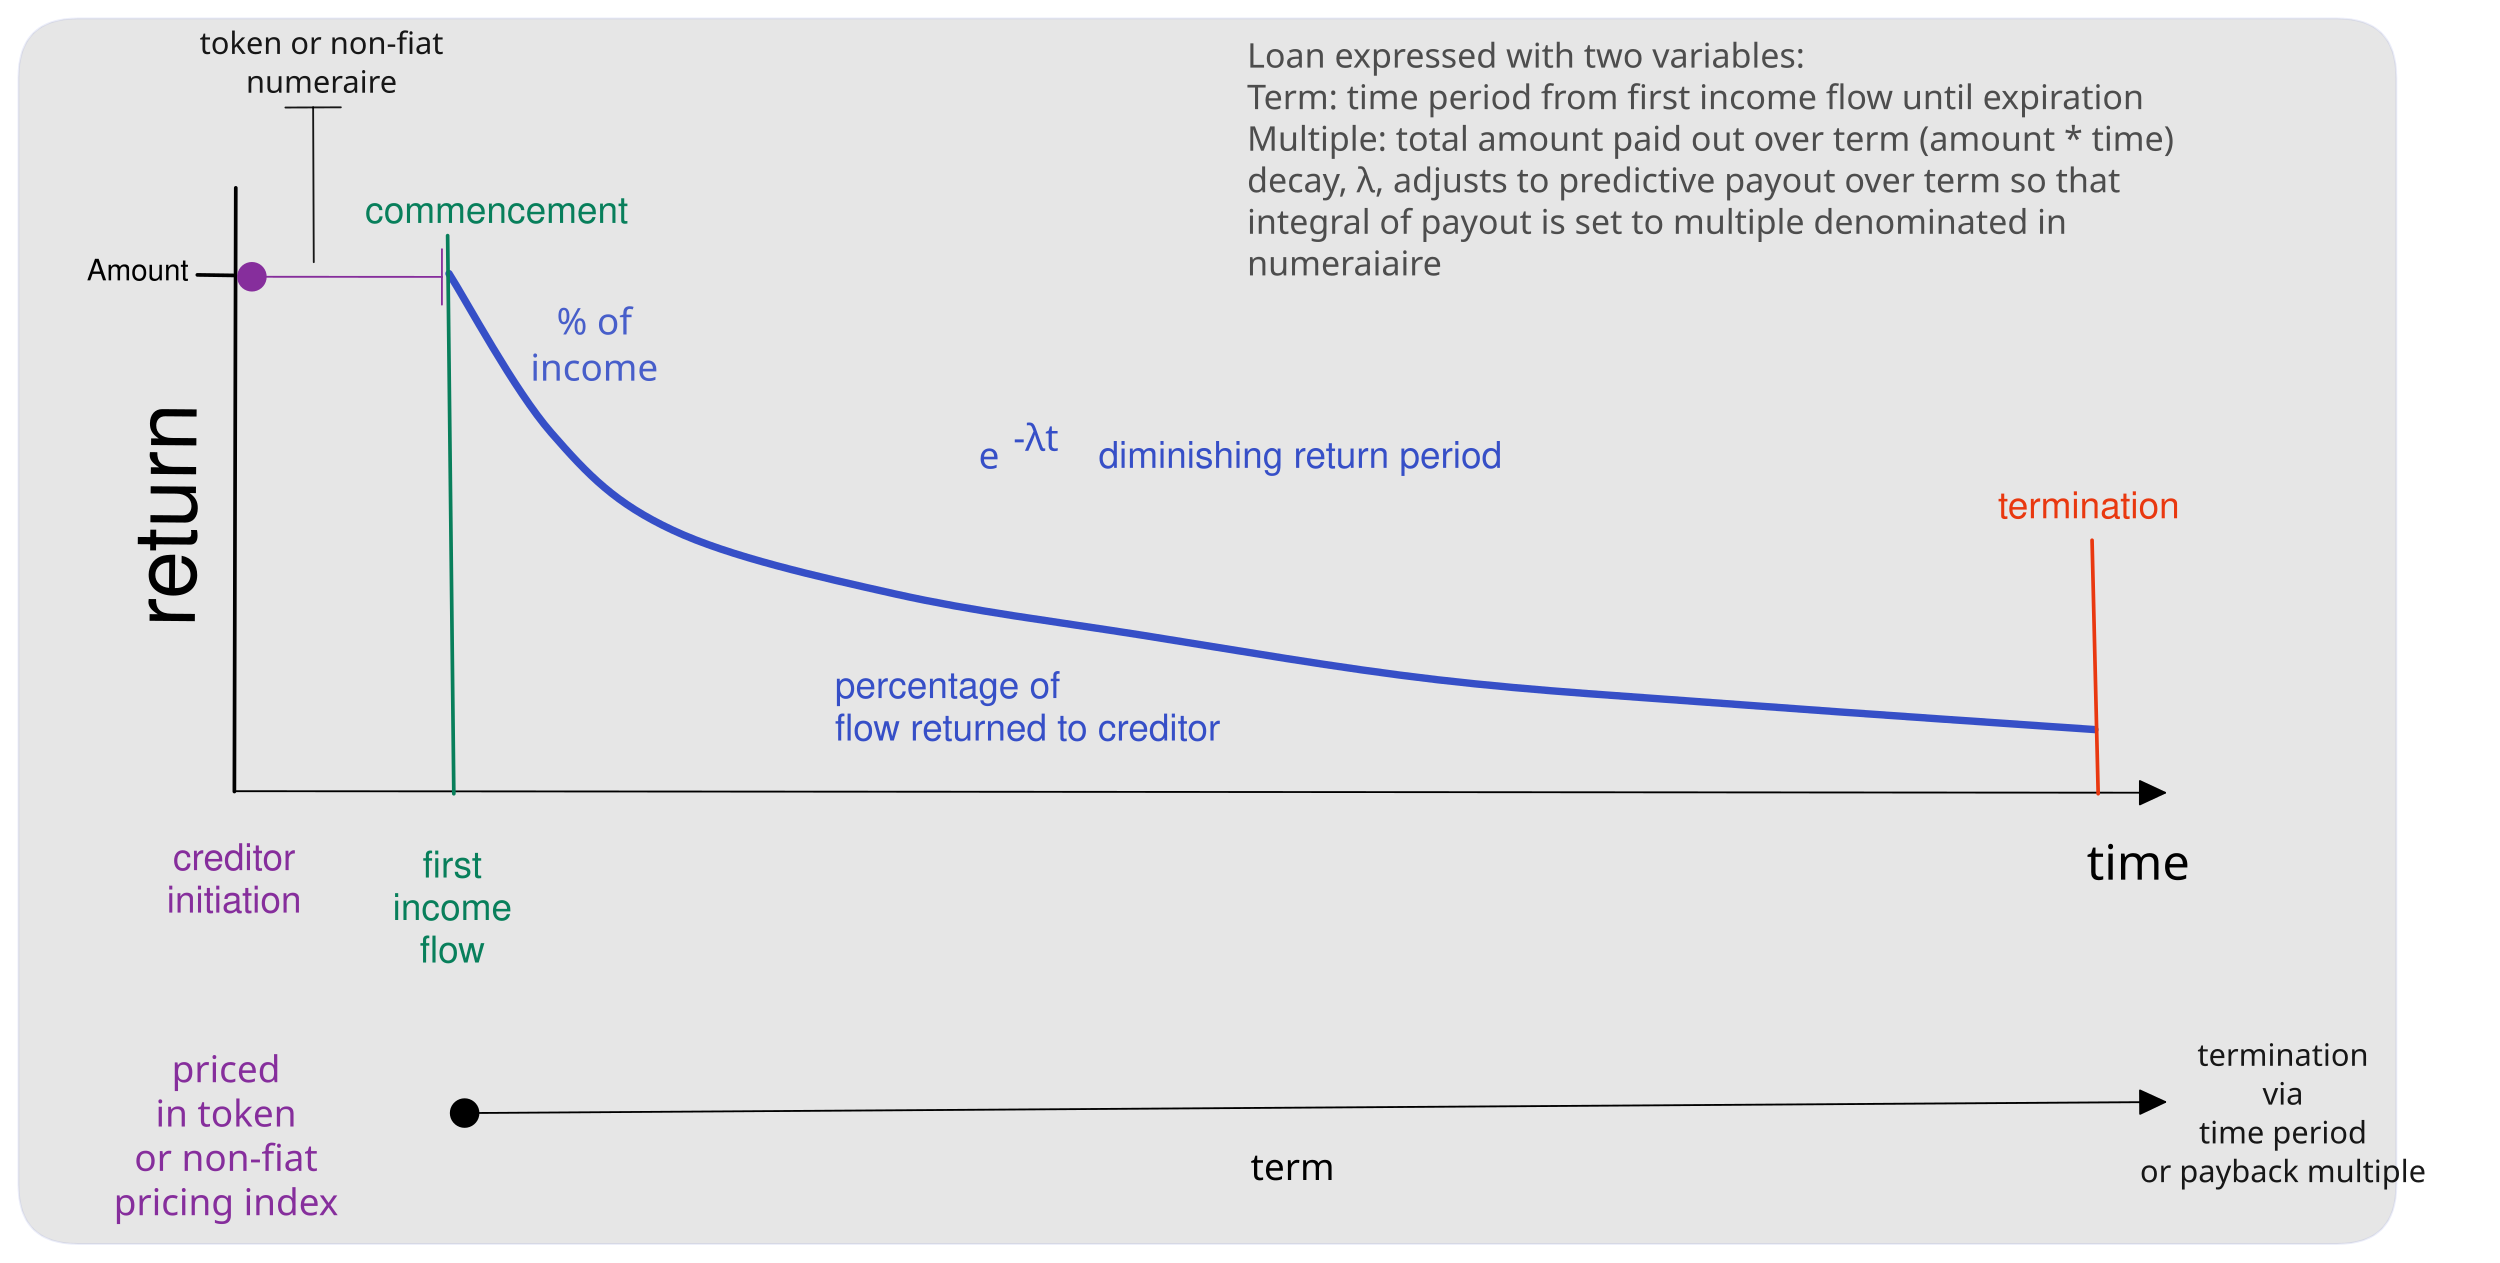
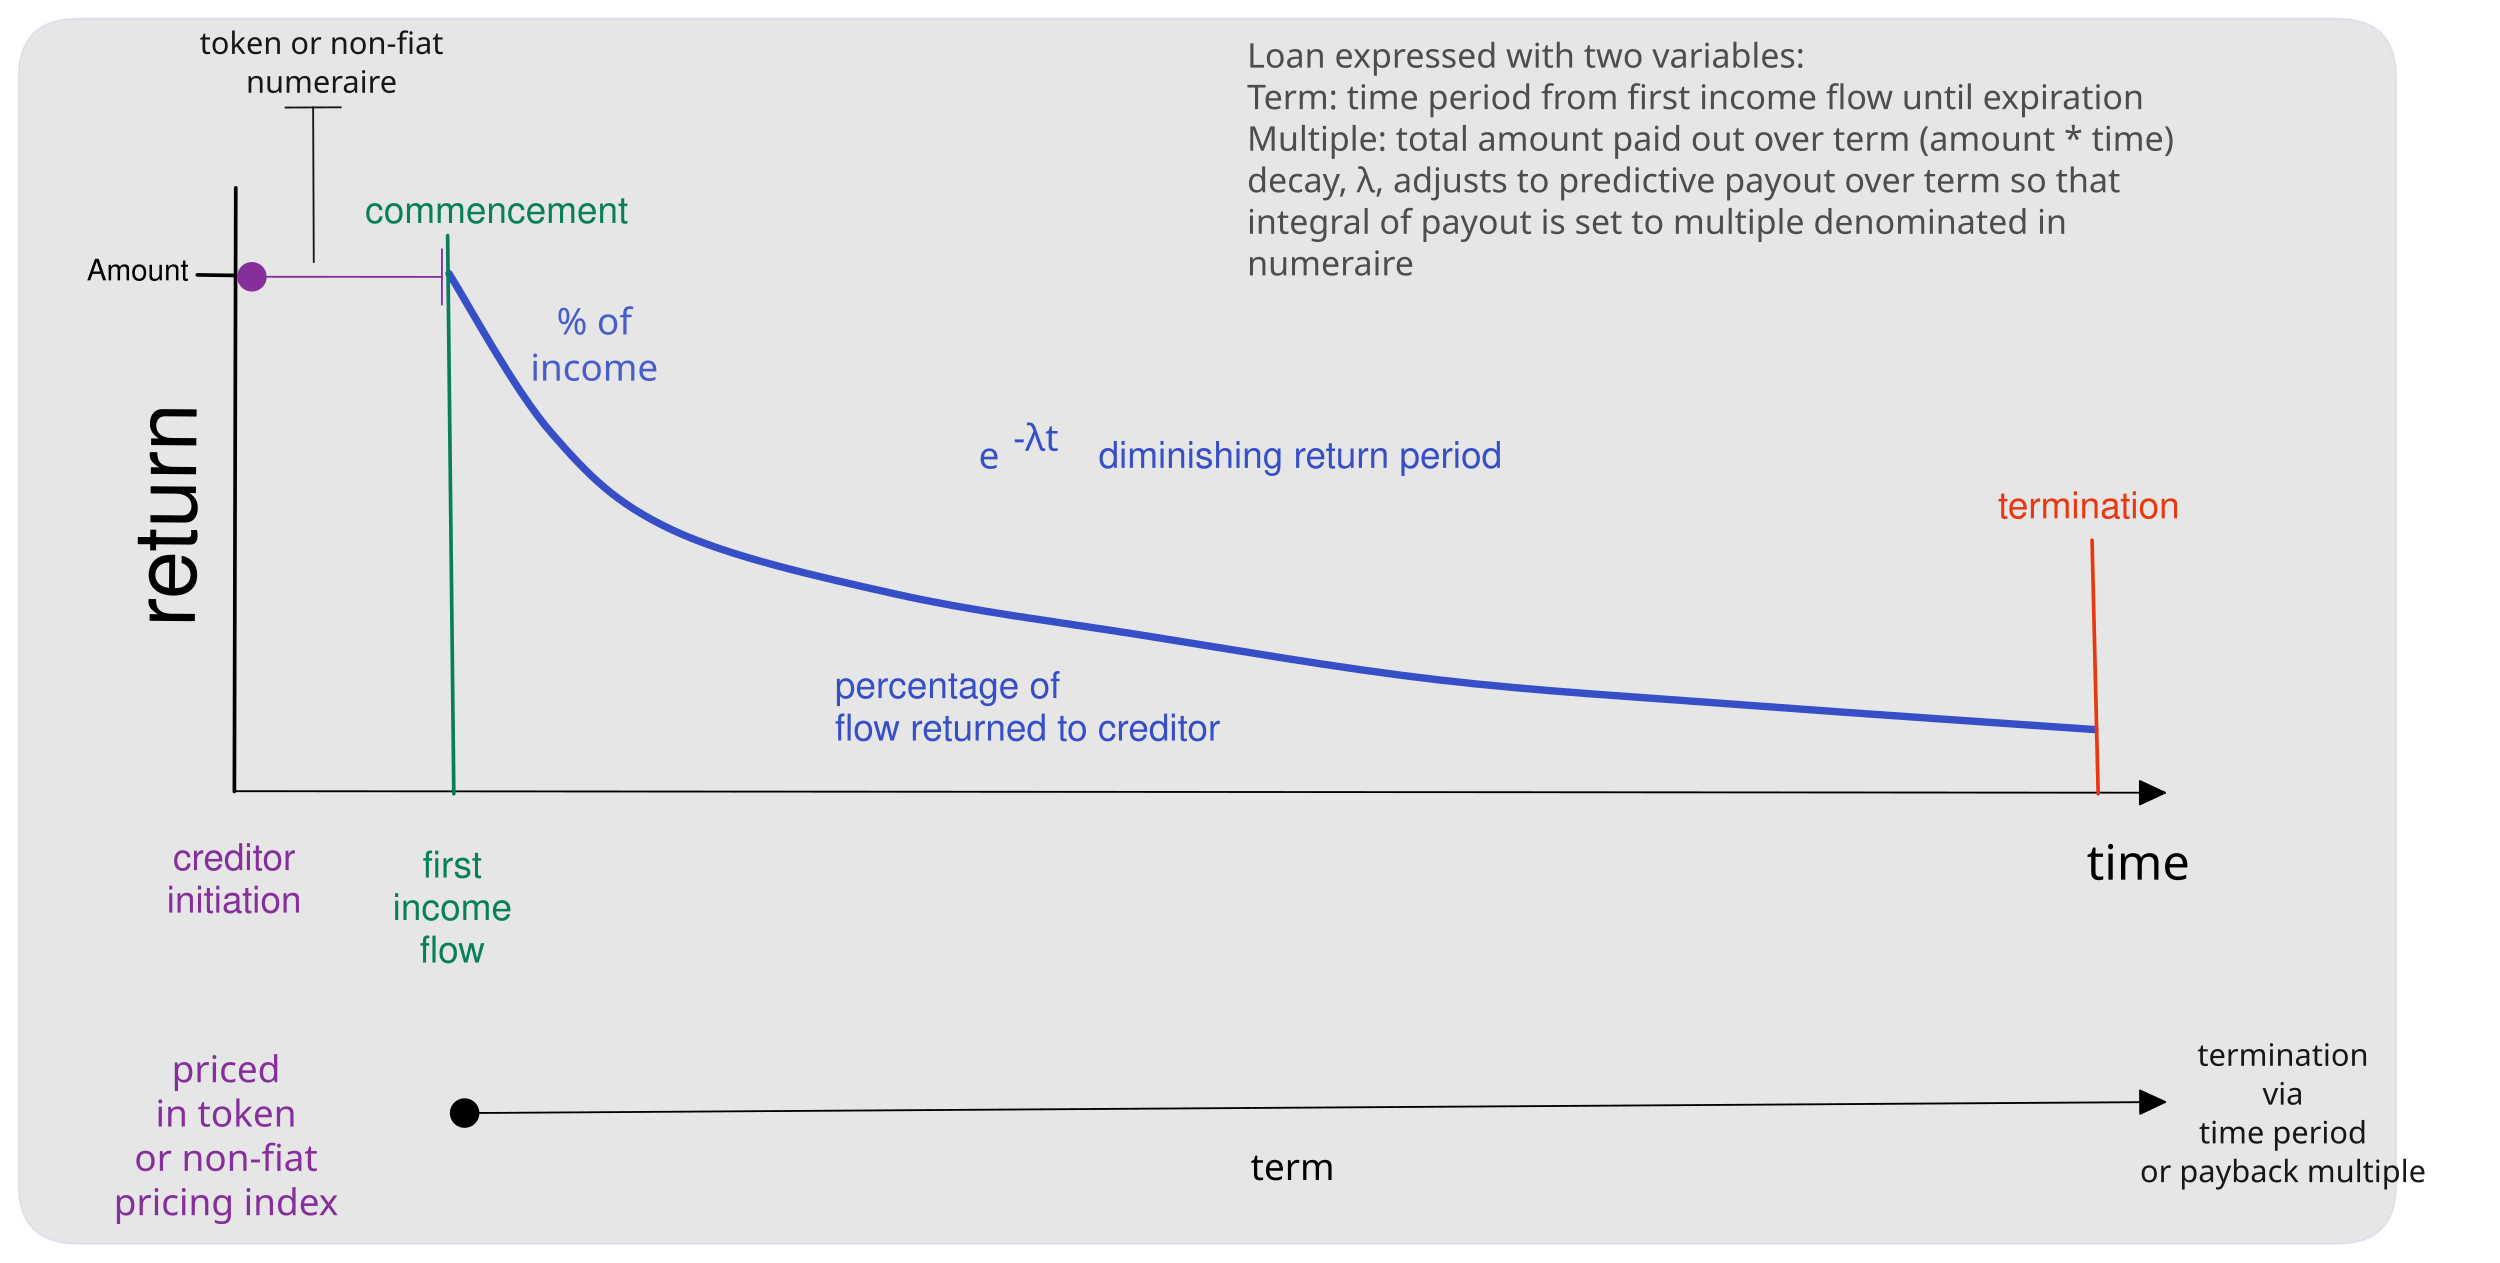
<svg xmlns="http://www.w3.org/2000/svg" version="1.1" viewBox="0 0 1353.622 683.517" width="2707.244" height="1367.034">
  <defs>
    <style class="style-fonts">
      @font-face {
        font-family: "Virgil";
        src: url("https://excalidraw.com/Virgil.woff2");
      }
      @font-face {
        font-family: "Cascadia";
        src: url("https://excalidraw.com/Cascadia.woff2");
      }
    </style>
  </defs>
  <g stroke-opacity="0.1" fill-opacity="0.1" stroke-linecap="round" transform="translate(10 10) rotate(0 643.751 331.7585)">
    <path d="M32 0 L1255.5 0 L1263 0.5 L1269.5 2 L1275 4.5 L1279.5 8 L1283 12.5 L1285.5 18 L1287 24.5 L1287.5 32 L1287.5 631.52 L1287 639.02 L1285.5 645.52 L1283 651.02 L1279.5 655.52 L1275 659.02 L1269.5 661.52 L1263 663.02 L1255.5 663.52 L32 663.52 L24.5 663.02 L18 661.52 L12.5 659.02 L8 655.52 L4.5 651.02 L2 645.52 L0.5 639.02 L0 631.52 L0 32 L0.5 24.5 L2 18 L4.5 12.5 L8 8 L12.5 4.5 L18 2 L24.5 0.5 L32 0" stroke="none" stroke-width="0" fill="#000" />
    <path d="M32 0 M32 0 C420.1 0, 808.19 0, 1255.5 0 M32 0 C388.95 0, 745.9 0, 1255.5 0 M1255.5 0 C1276.84 0, 1287.5 10.67, 1287.5 32 M1255.5 0 C1276.84 0, 1287.5 10.67, 1287.5 32 M1287.5 32 C1287.5 270.41, 1287.5 508.82, 1287.5 631.52 M1287.5 32 C1287.5 172.89, 1287.5 313.79, 1287.5 631.52 M1287.5 631.52 C1287.5 652.85, 1276.84 663.52, 1255.5 663.52 M1287.5 631.52 C1287.5 652.85, 1276.84 663.52, 1255.5 663.52 M1255.5 663.52 C979.73 663.52, 703.95 663.52, 32 663.52 M1255.5 663.52 C908.64 663.52, 561.77 663.52, 32 663.52 M32 663.52 C10.67 663.52, 0 652.85, 0 631.52 M32 663.52 C10.67 663.52, 0 652.85, 0 631.52 M0 631.52 C0 427.93, 0 224.34, 0 32 M0 631.52 C0 425.04, 0 218.56, 0 32 M0 32 C0 10.67, 10.67 0, 32 0 M0 32 C0 10.67, 10.67 0, 32 0" stroke="#364fc7" stroke-width="1" fill="none" />
  </g>
  <g stroke-linecap="round">
    <g transform="translate(127.6642 101.7168) rotate(0 -0.3810577 163.4246)">
      <path d="M0 0 C-0.13 54.47, -0.64 272.37, -0.76 326.85 M0 0 C-0.13 54.47, -0.64 272.37, -0.76 326.85" stroke="#000000" stroke-width="2" fill="none" />
    </g>
  </g>
  <mask />
  <g stroke-linecap="round">
    <g transform="translate(126.8564 428.3832) rotate(0 522.691 0.4221497)">
      <path d="M0 0 C174.23 0.14, 871.15 0.7, 1045.38 0.84 M0 0 C174.23 0.14, 871.15 0.7, 1045.38 0.84" stroke="#000000" stroke-width="1" fill="none" />
    </g>
    <g transform="translate(126.8564 428.3832) rotate(0 522.691 0.4221497)">
      <path d="M1045.38 0.84 L1031.78 7.17 L1031.79 -5.51 L1045.38 0.84" stroke="none" stroke-width="0" fill="#000000" fill-rule="evenodd" />
      <path d="M1045.38 0.84 C1041.03 2.87, 1036.68 4.9, 1031.78 7.17 M1045.38 0.84 C1041.33 2.73, 1037.28 4.61, 1031.78 7.17 M1031.78 7.17 C1031.78 4.16, 1031.79 1.15, 1031.79 -5.51 M1031.78 7.17 C1031.79 2.59, 1031.79 -2, 1031.79 -5.51 M1031.79 -5.51 C1036.48 -3.31, 1041.18 -1.12, 1045.38 0.84 M1031.79 -5.51 C1036.33 -3.39, 1040.86 -1.27, 1045.38 0.84 M1045.38 0.84 C1045.38 0.84, 1045.38 0.84, 1045.38 0.84 M1045.38 0.84 C1045.38 0.84, 1045.38 0.84, 1045.38 0.84" stroke="#000000" stroke-width="1" fill="none" />
    </g>
  </g>
  <mask />
  <g transform="translate(1129.855 450.3044) rotate(0 31.5 16)">
    <text x="0" y="26" font-family="Cascadia, Segoe UI Emoji" font-size="26.364px" fill="#000000" text-anchor="start" style="white-space: pre;" direction="ltr">time</text>
  </g>
  <g transform="translate(27.66502 250.1049) rotate(270.4903 61.78772 27.53583)">
    <text x="0" y="44.072" font-family="Helvetica, Segoe UI Emoji" font-size="46.788px" fill="#000000" text-anchor="start" style="white-space: pre;" direction="ltr">return</text>
  </g>
  <g stroke-linecap="round">
    <g transform="translate(243.1135 148.1596) rotate(0 445.5695 123.4361)">
      <path d="M0 0 C9.24 14.38, 35.26 63.13, 55.45 86.28 C75.63 109.43, 90.07 124.36, 121.13 138.89 C152.2 153.43, 199.45 164.01, 241.85 173.5 C284.25 182.98, 326.61 188.08, 375.53 195.81 C424.44 203.55, 480.95 213.61, 535.33 219.9 C589.72 226.2, 642.52 229.09, 701.82 233.59 C761.12 238.08, 859.59 244.66, 891.14 246.87 M0 0 C9.24 14.38, 35.26 63.13, 55.45 86.28 C75.63 109.43, 90.07 124.36, 121.13 138.89 C152.2 153.43, 199.45 164.01, 241.85 173.5 C284.25 182.98, 326.61 188.08, 375.53 195.81 C424.44 203.55, 480.95 213.61, 535.33 219.9 C589.72 226.2, 642.52 229.09, 701.82 233.59 C761.12 238.08, 859.59 244.66, 891.14 246.87" stroke="#364fc7" stroke-width="4" fill="none" />
    </g>
  </g>
  <mask />
  <g stroke-linecap="round">
    <g transform="translate(1132.743 292.5211) rotate(0 1.655334 68.61407)">
      <path d="M0 0 C0.55 22.87, 2.76 114.36, 3.31 137.23 M0 0 C0.55 22.87, 2.76 114.36, 3.31 137.23" stroke="#e9380f" stroke-width="2" fill="none" />
    </g>
  </g>
  <mask />
  <g transform="translate(1081.836 261.6054) rotate(0 50 11.5)">
    <text x="0" y="19" font-family="Helvetica, Segoe UI Emoji" font-size="20px" fill="#e9380f" text-anchor="start" style="white-space: pre;" direction="ltr">termination</text>
  </g>
  <g stroke-linecap="round">
    <g transform="translate(242.3699 127.5858) rotate(0 1.676514 151.0907)">
      <path d="M0 0 C0.56 50.36, 2.79 251.82, 3.35 302.18 M0 0 C0.56 50.36, 2.79 251.82, 3.35 302.18" stroke="#087f5b" stroke-width="2" fill="none" />
    </g>
  </g>
  <mask />
  <g transform="translate(197.6474 101.7178) rotate(0 71.5 11.5)">
    <text x="0" y="19" font-family="Helvetica, Segoe UI Emoji" font-size="20px" fill="#087f5b" text-anchor="start" style="white-space: pre;" direction="ltr">commencement</text>
  </g>
  <g transform="translate(212.9119 456.1467) rotate(0 32 34.5)">
    <text x="32" y="19" font-family="Helvetica, Segoe UI Emoji" font-size="20px" fill="#087f5b" text-anchor="middle" style="white-space: pre;" direction="ltr">first</text>
    <text x="32" y="42" font-family="Helvetica, Segoe UI Emoji" font-size="20px" fill="#087f5b" text-anchor="middle" style="white-space: pre;" direction="ltr">income</text>
    <text x="32" y="65" font-family="Helvetica, Segoe UI Emoji" font-size="20px" fill="#087f5b" text-anchor="middle" style="white-space: pre;" direction="ltr">flow</text>
  </g>
  <g transform="translate(528.9922 233.7117) rotate(0 6.5 12)">
    <text x="6.5" y="20" font-family="Cascadia, Segoe UI Emoji" font-size="20px" fill="#364fc7" text-anchor="middle" style="white-space: pre;" direction="ltr">e</text>
  </g>
  <g transform="translate(542.8958 224.0676) rotate(0 18 12)">
    <text x="18" y="20" font-family="Cascadia, Segoe UI Emoji" font-size="20px" fill="#364fc7" text-anchor="middle" style="white-space: pre;" direction="ltr">-λt</text>
  </g>
  <g stroke-linecap="round">
    <g transform="translate(136.3944 149.8522) rotate(0 51.44572 0.04240417)">
      <path d="M0 0 C17.15 0.01, 85.74 0.07, 102.89 0.08 M0 0 C17.15 0.01, 85.74 0.07, 102.89 0.08" stroke="#862e9c" stroke-width="1" fill="none" />
    </g>
    <g transform="translate(136.3944 149.8522) rotate(0 51.44572 0.04240417)">
      <path d="M8 0 C8 0.46, 7.96 0.93, 7.88 1.39 C7.8 1.85, 7.68 2.3, 7.52 2.74 C7.36 3.17, 7.16 3.6, 6.93 4 C6.7 4.4, 6.43 4.79, 6.13 5.14 C5.83 5.5, 5.5 5.83, 5.14 6.13 C4.79 6.43, 4.4 6.7, 4 6.93 C3.6 7.16, 3.17 7.36, 2.74 7.52 C2.3 7.68, 1.85 7.8, 1.39 7.88 C0.93 7.96, 0.46 8, 0 8 C-0.46 8, -0.93 7.96, -1.39 7.88 C-1.85 7.8, -2.3 7.68, -2.74 7.52 C-3.17 7.36, -3.6 7.16, -4 6.93 C-4.4 6.7, -4.79 6.43, -5.14 6.13 C-5.5 5.83, -5.83 5.5, -6.13 5.14 C-6.43 4.79, -6.7 4.4, -6.93 4 C-7.16 3.6, -7.36 3.17, -7.52 2.74 C-7.68 2.3, -7.8 1.85, -7.88 1.39 C-7.96 0.93, -8 0.46, -8 0 C-8 -0.46, -7.96 -0.93, -7.88 -1.39 C-7.8 -1.85, -7.68 -2.3, -7.52 -2.74 C-7.36 -3.17, -7.16 -3.6, -6.93 -4 C-6.7 -4.4, -6.43 -4.79, -6.13 -5.14 C-5.83 -5.5, -5.5 -5.83, -5.14 -6.13 C-4.79 -6.43, -4.4 -6.7, -4 -6.93 C-3.6 -7.16, -3.17 -7.36, -2.74 -7.52 C-2.3 -7.68, -1.85 -7.8, -1.39 -7.88 C-0.93 -7.96, -0.46 -8, 0 -8 C0.46 -8, 0.93 -7.96, 1.39 -7.88 C1.85 -7.8, 2.3 -7.68, 2.74 -7.52 C3.17 -7.36, 3.6 -7.16, 4 -6.93 C4.4 -6.7, 4.79 -6.43, 5.14 -6.13 C5.5 -5.83, 5.83 -5.5, 6.13 -5.14 C6.43 -4.79, 6.7 -4.4, 6.93 -4 C7.16 -3.6, 7.36 -3.17, 7.52 -2.74 C7.68 -2.3, 7.8 -1.85, 7.88 -1.39 C7.96 -0.93, 7.98 -0.23, 8 0 C8.02 0.23, 8.02 -0.23, 8 0" stroke="none" stroke-width="0" fill="#862e9c" />
    </g>
    <g transform="translate(136.3944 149.8522) rotate(0 51.44572 0.04240417)">
      <path d="M102.88 15.08 C102.88 10.07, 102.89 5.05, 102.89 0.08 M102.88 15.08 C102.88 9.51, 102.89 3.94, 102.89 0.08" stroke="#862e9c" stroke-width="1" fill="none" />
    </g>
    <g transform="translate(136.3944 149.8522) rotate(0 51.44572 0.04240417)">
      <path d="M102.9 -14.92 C102.9 -9.9, 102.9 -4.88, 102.89 0.08 M102.9 -14.92 C102.9 -9.34, 102.89 -3.77, 102.89 0.08" stroke="#862e9c" stroke-width="1" fill="none" />
    </g>
  </g>
  <mask />
  <g transform="translate(89.76842 452.1235) rotate(0 37 23)">
    <text x="37" y="19" font-family="Helvetica, Segoe UI Emoji" font-size="20px" fill="#862e9c" text-anchor="middle" style="white-space: pre;" direction="ltr">creditor</text>
    <text x="37" y="42" font-family="Helvetica, Segoe UI Emoji" font-size="20px" fill="#862e9c" text-anchor="middle" style="white-space: pre;" direction="ltr">initiation</text>
  </g>
  <g transform="translate(45.88426 565.965) rotate(0 76.5 48)">
    <text x="76.5" y="20" font-family="Cascadia, Segoe UI Emoji" font-size="20px" fill="#862e9c" text-anchor="middle" style="white-space: pre;" direction="ltr">priced</text>
    <text x="76.5" y="44" font-family="Cascadia, Segoe UI Emoji" font-size="20px" fill="#862e9c" text-anchor="middle" style="white-space: pre;" direction="ltr">in token</text>
    <text x="76.5" y="68" font-family="Cascadia, Segoe UI Emoji" font-size="20px" fill="#862e9c" text-anchor="middle" style="white-space: pre;" direction="ltr">or non-fiat</text>
    <text x="76.5" y="92" font-family="Cascadia, Segoe UI Emoji" font-size="20px" fill="#862e9c" text-anchor="middle" style="white-space: pre;" direction="ltr">pricing index</text>
  </g>
  <g stroke-linecap="round">
    <g transform="translate(251.5641 602.6687) rotate(0 460.3861 -3.000031)">
      <path d="M0 0 C153.46 -1, 767.31 -5, 920.77 -6 M0 0 C153.46 -1, 767.31 -5, 920.77 -6" stroke="#000000" stroke-width="1" fill="none" />
    </g>
    <g transform="translate(251.5641 602.6687) rotate(0 460.3861 -3.000031)">
      <path d="M8 0 C8 0.46, 7.96 0.93, 7.88 1.39 C7.8 1.85, 7.68 2.3, 7.52 2.74 C7.36 3.17, 7.16 3.6, 6.93 4 C6.7 4.4, 6.43 4.79, 6.13 5.14 C5.83 5.5, 5.5 5.83, 5.14 6.13 C4.79 6.43, 4.4 6.7, 4 6.93 C3.6 7.16, 3.17 7.36, 2.74 7.52 C2.3 7.68, 1.85 7.8, 1.39 7.88 C0.93 7.96, 0.46 8, 0 8 C-0.46 8, -0.93 7.96, -1.39 7.88 C-1.85 7.8, -2.3 7.68, -2.74 7.52 C-3.17 7.36, -3.6 7.16, -4 6.93 C-4.4 6.7, -4.79 6.43, -5.14 6.13 C-5.5 5.83, -5.83 5.5, -6.13 5.14 C-6.43 4.79, -6.7 4.4, -6.93 4 C-7.16 3.6, -7.36 3.17, -7.52 2.74 C-7.68 2.3, -7.8 1.85, -7.88 1.39 C-7.96 0.93, -8 0.46, -8 0 C-8 -0.46, -7.96 -0.93, -7.88 -1.39 C-7.8 -1.85, -7.68 -2.3, -7.52 -2.74 C-7.36 -3.17, -7.16 -3.6, -6.93 -4 C-6.7 -4.4, -6.43 -4.79, -6.13 -5.14 C-5.83 -5.5, -5.5 -5.83, -5.14 -6.13 C-4.79 -6.43, -4.4 -6.7, -4 -6.93 C-3.6 -7.16, -3.17 -7.36, -2.74 -7.52 C-2.3 -7.68, -1.85 -7.8, -1.39 -7.88 C-0.93 -7.96, -0.46 -8, 0 -8 C0.46 -8, 0.93 -7.96, 1.39 -7.88 C1.85 -7.8, 2.3 -7.68, 2.74 -7.52 C3.17 -7.36, 3.6 -7.16, 4 -6.93 C4.4 -6.7, 4.79 -6.43, 5.14 -6.13 C5.5 -5.83, 5.83 -5.5, 6.13 -5.14 C6.43 -4.79, 6.7 -4.4, 6.93 -4 C7.16 -3.6, 7.36 -3.17, 7.52 -2.74 C7.68 -2.3, 7.8 -1.85, 7.88 -1.39 C7.96 -0.93, 7.98 -0.23, 8 0 C8.02 0.23, 8.02 -0.23, 8 0" stroke="none" stroke-width="0" fill="#000000" />
    </g>
    <g transform="translate(251.5641 602.6687) rotate(0 460.3861 -3.000031)">
      <path d="M920.77 -6 L907.22 0.43 L907.14 -12.25 L920.77 -6" stroke="none" stroke-width="0" fill="#000000" fill-rule="evenodd" />
      <path d="M920.77 -6 C917.25 -4.33, 913.74 -2.66, 907.22 0.43 M920.77 -6 C916.23 -3.85, 911.69 -1.69, 907.22 0.43 M907.22 0.43 C907.2 -3.23, 907.17 -6.88, 907.14 -12.25 M907.22 0.43 C907.19 -4.06, 907.16 -8.56, 907.14 -12.25 M907.14 -12.25 C909.97 -10.95, 912.81 -9.65, 920.77 -6 M907.14 -12.25 C910.37 -10.77, 913.6 -9.29, 920.77 -6 M920.77 -6 C920.77 -6, 920.77 -6, 920.77 -6 M920.77 -6 C920.77 -6, 920.77 -6, 920.77 -6" stroke="#000000" stroke-width="1" fill="none" />
    </g>
  </g>
  <mask />
  <g transform="translate(675.8647 618.9061) rotate(0 24 12)">
    <text x="24" y="20" font-family="Cascadia, Segoe UI Emoji" font-size="20px" fill="#000000" text-anchor="middle" style="white-space: pre;" direction="ltr">term</text>
  </g>
  <g transform="translate(594.8029 234.3416) rotate(0 110 11.5)">
    <text x="0" y="19" font-family="Helvetica, Segoe UI Emoji" font-size="20px" fill="#364fc7" text-anchor="start" style="white-space: pre;" direction="ltr">diminishing return period</text>
  </g>
  <g transform="translate(452.056 358.9684) rotate(0 105.5 23)">
    <text x="0" y="19" font-family="Helvetica, Segoe UI Emoji" font-size="20px" fill="#364fc7" text-anchor="start" style="white-space: pre;" direction="ltr">percentage of</text>
    <text x="0" y="42" font-family="Helvetica, Segoe UI Emoji" font-size="20px" fill="#364fc7" text-anchor="start" style="white-space: pre;" direction="ltr">flow returned to creditor</text>
  </g>
  <g stroke-linecap="round">
    <g stroke-opacity="0.9" fill-opacity="0.9" transform="translate(169.8904 141.9441) rotate(0 -0.1730024 -41.89026)">
      <path d="M0 0 C-0.06 -13.96, -0.29 -69.82, -0.35 -83.78 M0 0 C-0.06 -13.96, -0.29 -69.82, -0.35 -83.78" stroke="#000000" stroke-width="1" fill="none" />
    </g>
    <g stroke-opacity="0.9" fill-opacity="0.9" transform="translate(169.8904 141.9441) rotate(0 -0.1730024 -41.89026)">
      <path d="M14.65 -83.84 C9.07 -83.82, 3.48 -83.8, -0.35 -83.78 M14.65 -83.84 C10.05 -83.82, 5.45 -83.8, -0.35 -83.78" stroke="#000000" stroke-width="1" fill="none" />
    </g>
    <g stroke-opacity="0.9" fill-opacity="0.9" transform="translate(169.8904 141.9441) rotate(0 -0.1730024 -41.89026)">
      <path d="M-15.35 -83.72 C-9.76 -83.74, -4.17 -83.76, -0.35 -83.78 M-15.35 -83.72 C-10.74 -83.74, -6.14 -83.76, -0.35 -83.78" stroke="#000000" stroke-width="1" fill="none" />
    </g>
  </g>
  <mask />
  <g stroke-opacity="0.9" fill-opacity="0.9" transform="translate(103.602 14.20462) rotate(0 70.5 21)">
    <text x="70.5" y="15" font-family="Virgil, Segoe UI Emoji" font-size="16.69px" fill="#000000" text-anchor="middle" style="white-space: pre;" direction="ltr">token or non-fiat</text>
    <text x="70.5" y="36" font-family="Virgil, Segoe UI Emoji" font-size="16.69px" fill="#000000" text-anchor="middle" style="white-space: pre;" direction="ltr">numeraire</text>
  </g>
  <g stroke-opacity="0.9" fill-opacity="0.9" transform="translate(1128.622 562.0795) rotate(0 107.5 42)">
    <text x="107.5" y="15" font-family="Virgil, Segoe UI Emoji" font-size="16.69px" fill="#000000" text-anchor="middle" style="white-space: pre;" direction="ltr">termination</text>
    <text x="107.5" y="36" font-family="Virgil, Segoe UI Emoji" font-size="16.69px" fill="#000000" text-anchor="middle" style="white-space: pre;" direction="ltr">via</text>
    <text x="107.5" y="57" font-family="Virgil, Segoe UI Emoji" font-size="16.69px" fill="#000000" text-anchor="middle" style="white-space: pre;" direction="ltr">time period</text>
    <text x="107.5" y="78" font-family="Virgil, Segoe UI Emoji" font-size="16.69px" fill="#000000" text-anchor="middle" style="white-space: pre;" direction="ltr">or payback multiple       </text>
  </g>
  <g stroke-opacity="0.9" fill-opacity="0.9" transform="translate(292.2879 163.1026) rotate(0 29.5 25)">
    <text x="29.5" y="18" font-family="Virgil, Segoe UI Emoji" font-size="20px" fill="#364fc7" text-anchor="middle" style="white-space: pre;" direction="ltr">% of</text>
    <text x="29.5" y="43" font-family="Virgil, Segoe UI Emoji" font-size="20px" fill="#364fc7" text-anchor="middle" style="white-space: pre;" direction="ltr">income</text>
  </g>
  <g transform="translate(675.234 18.10233) rotate(0 307.5 67.5)">
    <text x="0" y="18.5" font-family="Cascadia, Segoe UI Emoji" font-size="18.427px" fill="#000000aa" text-anchor="start" style="white-space: pre;" direction="ltr">Loan expressed with two variables:</text>
    <text x="0" y="41" font-family="Cascadia, Segoe UI Emoji" font-size="18.427px" fill="#000000aa" text-anchor="start" style="white-space: pre;" direction="ltr">Term: time period from first income flow until expiration</text>
    <text x="0" y="63.5" font-family="Cascadia, Segoe UI Emoji" font-size="18.427px" fill="#000000aa" text-anchor="start" style="white-space: pre;" direction="ltr">Multiple: total amount paid out over term (amount * time)</text>
-     <text x="0" y="86" font-family="Cascadia, Segoe UI Emoji" font-size="18.427px" fill="#000000aa" text-anchor="start" style="white-space: pre;" direction="ltr">decay, λ, adjusts to predictive payout over term so that</text>
+     <text x="0" y="86" font-family="Cascadia, Segoe UI Emoji" font-size="18.427px" fill="#000000aa" text-anchor="start" style="white-space: pre;" direction="ltr"> decay, λ, adjusts to predictive payout over term so that</text>
    <text x="0" y="108.5" font-family="Cascadia, Segoe UI Emoji" font-size="18.427px" fill="#000000aa" text-anchor="start" style="white-space: pre;" direction="ltr">  integral of payout is set to multiple denominated in</text>
-     <text x="0" y="131" font-family="Cascadia, Segoe UI Emoji" font-size="18.427px" fill="#000000aa" text-anchor="start" style="white-space: pre;" direction="ltr">  numeraiaire</text>
+     <text x="0" y="131" font-family="Cascadia, Segoe UI Emoji" font-size="18.427px" fill="#000000aa" text-anchor="start" style="white-space: pre;" direction="ltr">  numeraire</text>
  </g>
  <g stroke-linecap="round">
    <g transform="translate(127.3713 149.1393) rotate(0 -10.25995 -0.1476593)">
      <path d="M0 0 C-3.42 -0.05, -17.1 -0.25, -20.52 -0.3 M0 0 C-3.42 -0.05, -17.1 -0.25, -20.52 -0.3" stroke="#000000" stroke-width="2" fill="none" />
    </g>
  </g>
  <mask />
  <g transform="translate(47.01786 136.769) rotate(0 28 9.5)">
    <text x="0" y="15" font-family="Helvetica, Segoe UI Emoji" font-size="16px" fill="#000000" text-anchor="start" style="white-space: pre;" direction="ltr">Amount</text>
  </g>
</svg>
